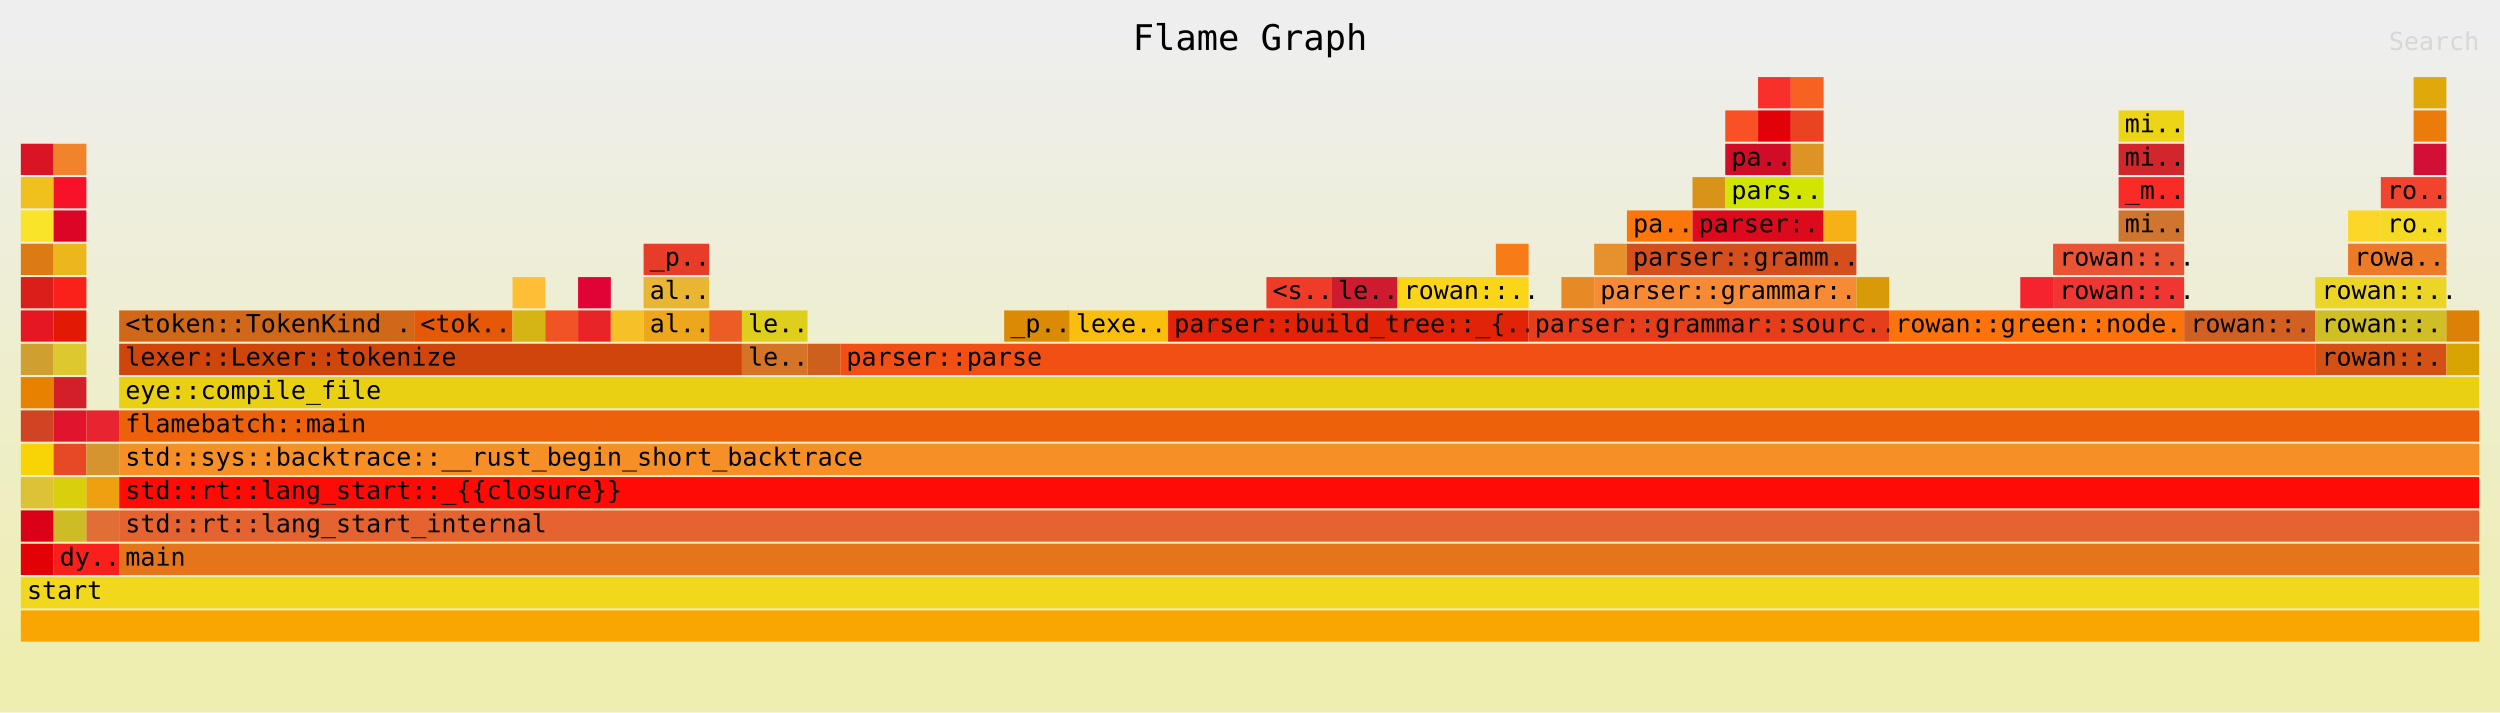
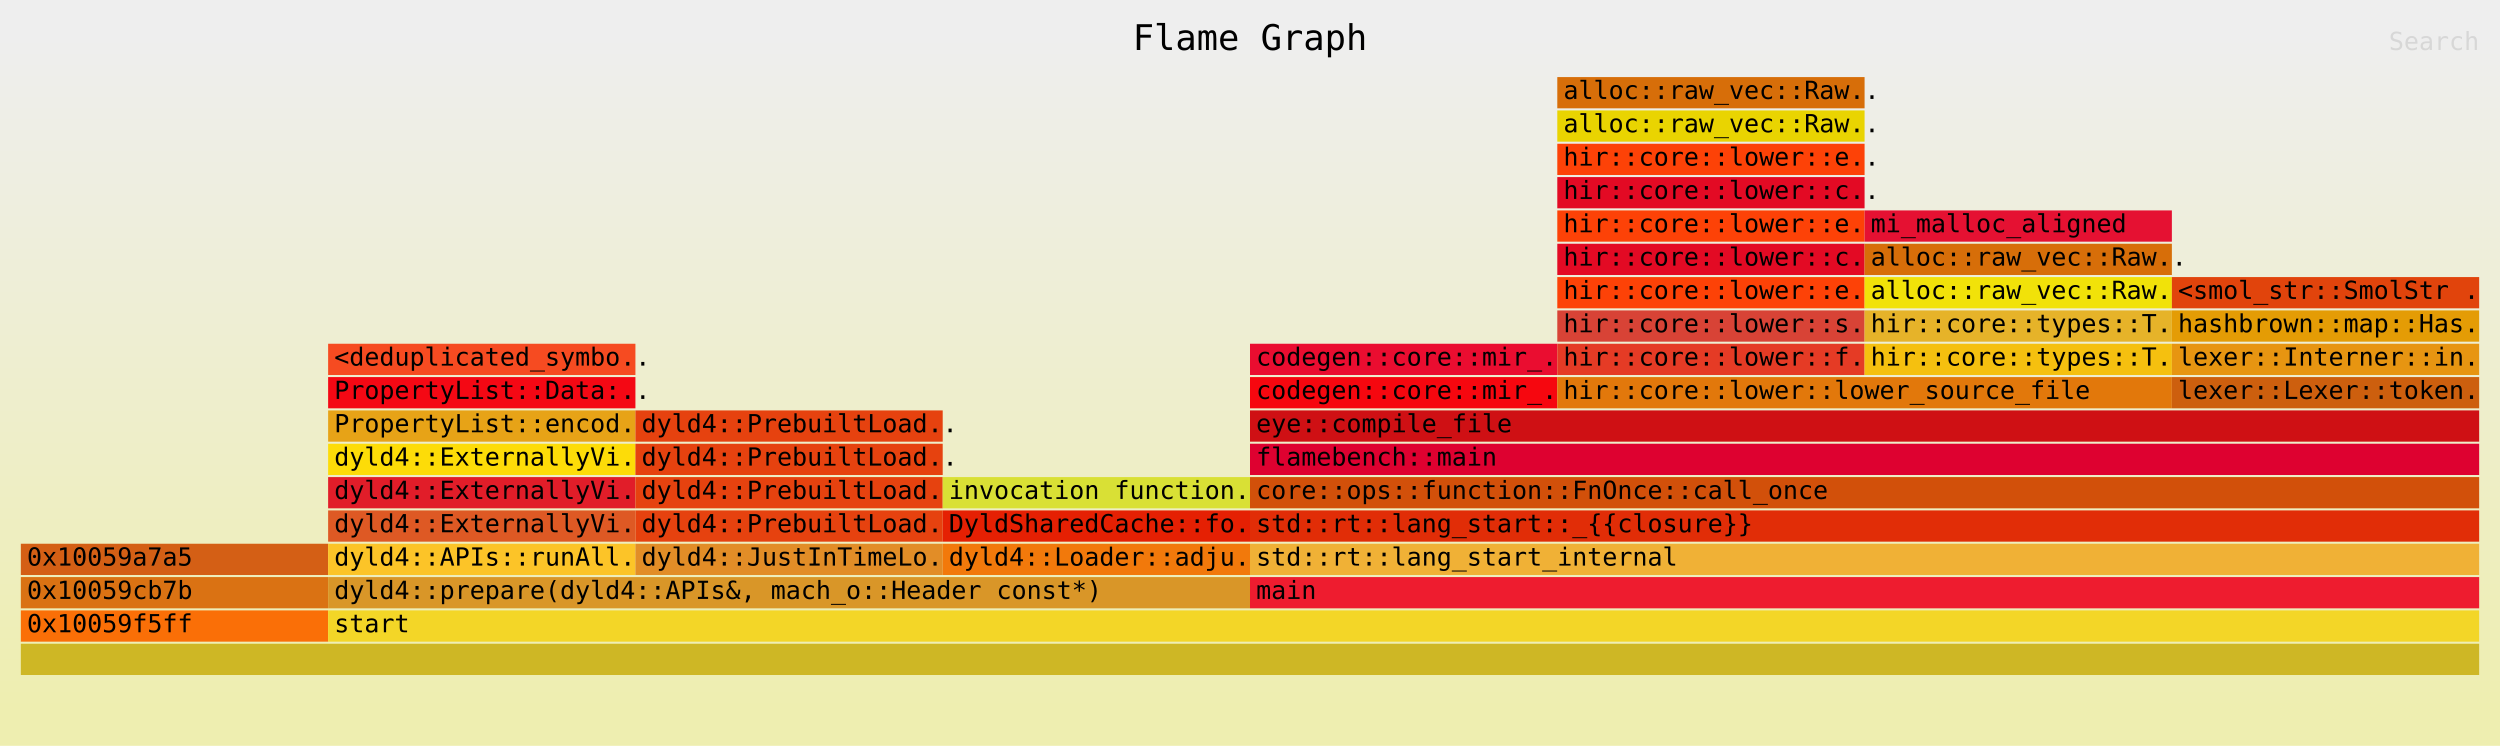
- <svg xmlns="http://www.w3.org/2000/svg" xmlns:ns1="http://github.com/jonhoo/inferno" version="1.1" width="1200" height="342" viewBox="0 0 1200 342">
+ <svg xmlns="http://www.w3.org/2000/svg" xmlns:ns1="http://github.com/jonhoo/inferno" version="1.1" width="1200" height="358" viewBox="0 0 1200 358">
  <defs>
    <linearGradient id="background" y1="0" y2="1" x1="0" x2="0">
      <stop stop-color="#eeeeee" offset="5%" />
      <stop stop-color="#eeeeb0" offset="95%" />
    </linearGradient>
  </defs>
  <style type="text/css">
text { font-family:monospace; font-size:12px }
#title { text-anchor:middle; font-size:17px; }
#matched { text-anchor:end; }
#search { text-anchor:end; opacity:0.1; cursor:pointer; }
#search:hover, #search.show { opacity:1; }
#subtitle { text-anchor:middle; font-color:rgb(160,160,160); }
#unzoom { cursor:pointer; }
#frames &gt; *:hover { stroke:black; stroke-width:0.5; cursor:pointer; }
.hide { display:none; }
.parent { opacity:0.5; }
</style>
-   <rect x="0" y="0" width="100%" height="342" fill="url(#background)" />
+   <rect x="0" y="0" width="100%" height="358" fill="url(#background)" />
  <text id="title" fill="rgb(0,0,0)" x="50%" y="24.00">Flame Graph</text>
-   <text id="details" fill="rgb(0,0,0)" x="10" y="325.00"> </text>
+   <text id="details" fill="rgb(0,0,0)" x="10" y="341.00"> </text>
  <text id="unzoom" class="hide" fill="rgb(0,0,0)" x="10" y="24.00">Reset Zoom</text>
  <text id="search" fill="rgb(0,0,0)" x="1190" y="24.00">Search</text>
-   <text id="matched" fill="rgb(0,0,0)" x="1190" y="325.00"> </text>
-   <svg id="frames" x="10" width="1180" total_samples="75">
-     <g>
-       <rect x="0%" y="261" width="1.333%" height="15" fill="rgb(227,0,7)" ns1:x="0" ns1:w="1" />
-       <text x="0.25%" y="271.50" />
-     </g>
-     <g>
-       <rect x="0%" y="245" width="1.333%" height="15" fill="rgb(217,0,24)" ns1:x="0" ns1:w="1" />
-       <text x="0.25%" y="255.50" />
-     </g>
-     <g>
-       <rect x="0%" y="229" width="1.333%" height="15" fill="rgb(221,193,54)" ns1:x="0" ns1:w="1" />
-       <text x="0.25%" y="239.50" />
-     </g>
-     <g>
-       <rect x="0%" y="213" width="1.333%" height="15" fill="rgb(248,212,6)" ns1:x="0" ns1:w="1" />
-       <text x="0.25%" y="223.50" />
-     </g>
-     <g>
-       <rect x="0%" y="197" width="1.333%" height="15" fill="rgb(208,68,35)" ns1:x="0" ns1:w="1" />
-       <text x="0.25%" y="207.50" />
-     </g>
-     <g>
-       <rect x="0%" y="181" width="1.333%" height="15" fill="rgb(232,128,0)" ns1:x="0" ns1:w="1" />
-       <text x="0.25%" y="191.50" />
-     </g>
-     <g>
-       <rect x="0%" y="165" width="1.333%" height="15" fill="rgb(207,160,47)" ns1:x="0" ns1:w="1" />
-       <text x="0.25%" y="175.50" />
-     </g>
-     <g>
-       <rect x="0%" y="149" width="1.333%" height="15" fill="rgb(228,23,34)" ns1:x="0" ns1:w="1" />
-       <text x="0.25%" y="159.50" />
-     </g>
-     <g>
-       <rect x="0%" y="133" width="1.333%" height="15" fill="rgb(218,30,26)" ns1:x="0" ns1:w="1" />
-       <text x="0.25%" y="143.50" />
-     </g>
-     <g>
-       <rect x="0%" y="117" width="1.333%" height="15" fill="rgb(220,122,19)" ns1:x="0" ns1:w="1" />
-       <text x="0.25%" y="127.50" />
-     </g>
-     <g>
-       <rect x="0%" y="101" width="1.333%" height="15" fill="rgb(250,228,42)" ns1:x="0" ns1:w="1" />
-       <text x="0.25%" y="111.50" />
-     </g>
-     <g>
-       <rect x="0%" y="85" width="1.333%" height="15" fill="rgb(240,193,28)" ns1:x="0" ns1:w="1" />
-       <text x="0.25%" y="95.50" />
-     </g>
-     <g>
-       <rect x="0%" y="69" width="1.333%" height="15" fill="rgb(216,20,37)" ns1:x="0" ns1:w="1" />
-       <text x="0.25%" y="79.50" />
-     </g>
-     <g>
-       <rect x="1.333%" y="245" width="1.333%" height="15" fill="rgb(206,188,39)" ns1:x="1" ns1:w="1" />
-       <text x="1.583%" y="255.50" />
-     </g>
-     <g>
-       <rect x="1.333%" y="229" width="1.333%" height="15" fill="rgb(217,207,13)" ns1:x="1" ns1:w="1" />
-       <text x="1.583%" y="239.50" />
-     </g>
-     <g>
-       <rect x="1.333%" y="213" width="1.333%" height="15" fill="rgb(231,73,38)" ns1:x="1" ns1:w="1" />
-       <text x="1.583%" y="223.50" />
-     </g>
-     <g>
-       <rect x="1.333%" y="197" width="1.333%" height="15" fill="rgb(225,20,46)" ns1:x="1" ns1:w="1" />
-       <text x="1.583%" y="207.50" />
-     </g>
-     <g>
-       <rect x="1.333%" y="181" width="1.333%" height="15" fill="rgb(210,31,41)" ns1:x="1" ns1:w="1" />
-       <text x="1.583%" y="191.50" />
-     </g>
-     <g>
-       <rect x="1.333%" y="165" width="1.333%" height="15" fill="rgb(221,200,47)" ns1:x="1" ns1:w="1" />
-       <text x="1.583%" y="175.50" />
-     </g>
-     <g>
-       <rect x="1.333%" y="149" width="1.333%" height="15" fill="rgb(226,26,5)" ns1:x="1" ns1:w="1" />
-       <text x="1.583%" y="159.50" />
-     </g>
-     <g>
-       <rect x="1.333%" y="133" width="1.333%" height="15" fill="rgb(249,33,26)" ns1:x="1" ns1:w="1" />
-       <text x="1.583%" y="143.50" />
-     </g>
-     <g>
-       <rect x="1.333%" y="117" width="1.333%" height="15" fill="rgb(235,183,28)" ns1:x="1" ns1:w="1" />
-       <text x="1.583%" y="127.50" />
-     </g>
-     <g>
-       <rect x="1.333%" y="101" width="1.333%" height="15" fill="rgb(221,5,38)" ns1:x="1" ns1:w="1" />
-       <text x="1.583%" y="111.50" />
-     </g>
-     <g>
-       <rect x="1.333%" y="85" width="1.333%" height="15" fill="rgb(247,18,42)" ns1:x="1" ns1:w="1" />
-       <text x="1.583%" y="95.50" />
-     </g>
-     <g>
-       <rect x="1.333%" y="69" width="1.333%" height="15" fill="rgb(241,131,45)" ns1:x="1" ns1:w="1" />
-       <text x="1.583%" y="79.50" />
-     </g>
-     <g>
-       <rect x="1.333%" y="261" width="2.667%" height="15" fill="rgb(249,31,29)" ns1:x="1" ns1:w="2" />
-       <text x="1.583%" y="271.50">dy..</text>
-     </g>
-     <g>
-       <rect x="2.667%" y="245" width="1.333%" height="15" fill="rgb(225,111,53)" ns1:x="2" ns1:w="1" />
-       <text x="2.917%" y="255.50" />
-     </g>
-     <g>
-       <rect x="2.667%" y="229" width="1.333%" height="15" fill="rgb(238,160,17)" ns1:x="2" ns1:w="1" />
-       <text x="2.917%" y="239.50" />
-     </g>
-     <g>
-       <rect x="2.667%" y="213" width="1.333%" height="15" fill="rgb(214,148,48)" ns1:x="2" ns1:w="1" />
-       <text x="2.917%" y="223.50" />
-     </g>
-     <g>
-       <rect x="2.667%" y="197" width="1.333%" height="15" fill="rgb(232,36,49)" ns1:x="2" ns1:w="1" />
-       <text x="2.917%" y="207.50" />
-     </g>
-     <g>
-       <rect x="4%" y="149" width="12%" height="15" fill="rgb(209,103,24)" ns1:x="3" ns1:w="9" />
-       <text x="4.25%" y="159.50">&lt;token::TokenKind ..</text>
-     </g>
-     <g>
-       <rect x="16%" y="149" width="4%" height="15" fill="rgb(229,88,8)" ns1:x="12" ns1:w="3" />
-       <text x="16.25%" y="159.50">&lt;tok..</text>
-     </g>
-     <g>
-       <rect x="20%" y="149" width="1.333%" height="15" fill="rgb(213,181,19)" ns1:x="15" ns1:w="1" />
-       <text x="20.25%" y="159.50" />
-     </g>
-     <g>
-       <rect x="20%" y="133" width="1.333%" height="15" fill="rgb(254,191,54)" ns1:x="15" ns1:w="1" />
-       <text x="20.25%" y="143.50" />
-     </g>
-     <g>
-       <rect x="21.333%" y="149" width="1.333%" height="15" fill="rgb(241,83,37)" ns1:x="16" ns1:w="1" />
-       <text x="21.583%" y="159.50" />
-     </g>
-     <g>
-       <rect x="22.667%" y="149" width="1.333%" height="15" fill="rgb(233,36,39)" ns1:x="17" ns1:w="1" />
-       <text x="22.917%" y="159.50" />
-     </g>
-     <g>
-       <rect x="22.667%" y="133" width="1.333%" height="15" fill="rgb(226,3,54)" ns1:x="17" ns1:w="1" />
-       <text x="22.917%" y="143.50" />
-     </g>
-     <g>
-       <rect x="24%" y="149" width="1.333%" height="15" fill="rgb(245,192,40)" ns1:x="18" ns1:w="1" />
-       <text x="24.25%" y="159.50" />
-     </g>
-     <g>
-       <rect x="25.333%" y="149" width="2.667%" height="15" fill="rgb(238,167,29)" ns1:x="19" ns1:w="2" />
-       <text x="25.583%" y="159.50">al..</text>
-     </g>
-     <g>
-       <rect x="25.333%" y="133" width="2.667%" height="15" fill="rgb(232,182,51)" ns1:x="19" ns1:w="2" />
-       <text x="25.583%" y="143.50">al..</text>
-     </g>
-     <g>
-       <rect x="25.333%" y="117" width="2.667%" height="15" fill="rgb(231,60,39)" ns1:x="19" ns1:w="2" />
-       <text x="25.583%" y="127.50">_p..</text>
-     </g>
-     <g>
-       <rect x="4%" y="165" width="25.333%" height="15" fill="rgb(208,69,12)" ns1:x="3" ns1:w="19" />
-       <text x="4.25%" y="175.50">lexer::Lexer::tokenize</text>
-     </g>
-     <g>
-       <rect x="28%" y="149" width="1.333%" height="15" fill="rgb(235,93,37)" ns1:x="21" ns1:w="1" />
-       <text x="28.25%" y="159.50" />
-     </g>
-     <g>
-       <rect x="29.333%" y="165" width="2.667%" height="15" fill="rgb(213,116,39)" ns1:x="22" ns1:w="2" />
-       <text x="29.583%" y="175.50">le..</text>
-     </g>
-     <g>
-       <rect x="29.333%" y="149" width="2.667%" height="15" fill="rgb(222,207,29)" ns1:x="22" ns1:w="2" />
-       <text x="29.583%" y="159.50">le..</text>
-     </g>
-     <g>
-       <rect x="32%" y="165" width="1.333%" height="15" fill="rgb(206,96,30)" ns1:x="24" ns1:w="1" />
-       <text x="32.25%" y="175.50" />
-     </g>
-     <g>
-       <rect x="40%" y="149" width="2.667%" height="15" fill="rgb(218,138,4)" ns1:x="30" ns1:w="2" />
-       <text x="40.25%" y="159.50">_p..</text>
-     </g>
-     <g>
-       <rect x="42.667%" y="149" width="4%" height="15" fill="rgb(250,191,14)" ns1:x="32" ns1:w="3" />
-       <text x="42.917%" y="159.50">lexe..</text>
-     </g>
-     <g>
-       <rect x="50.667%" y="133" width="2.667%" height="15" fill="rgb(239,60,40)" ns1:x="38" ns1:w="2" />
-       <text x="50.917%" y="143.50">&lt;s..</text>
-     </g>
-     <g>
-       <rect x="53.333%" y="133" width="2.667%" height="15" fill="rgb(206,27,48)" ns1:x="40" ns1:w="2" />
-       <text x="53.583%" y="143.50">le..</text>
-     </g>
-     <g>
-       <rect x="46.667%" y="149" width="14.667%" height="15" fill="rgb(225,35,8)" ns1:x="35" ns1:w="11" />
-       <text x="46.917%" y="159.50">parser::build_tree::_{..</text>
-     </g>
-     <g>
-       <rect x="56%" y="133" width="5.333%" height="15" fill="rgb(250,213,24)" ns1:x="42" ns1:w="4" />
-       <text x="56.25%" y="143.50">rowan::..</text>
-     </g>
-     <g>
-       <rect x="60%" y="117" width="1.333%" height="15" fill="rgb(247,123,22)" ns1:x="45" ns1:w="1" />
-       <text x="60.25%" y="127.50" />
-     </g>
-     <g>
-       <rect x="62.667%" y="133" width="1.333%" height="15" fill="rgb(231,138,38)" ns1:x="47" ns1:w="1" />
-       <text x="62.917%" y="143.50" />
-     </g>
-     <g>
-       <rect x="64%" y="117" width="1.333%" height="15" fill="rgb(231,145,46)" ns1:x="48" ns1:w="1" />
-       <text x="64.25%" y="127.50" />
-     </g>
-     <g>
-       <rect x="65.333%" y="101" width="2.667%" height="15" fill="rgb(251,118,11)" ns1:x="49" ns1:w="2" />
-       <text x="65.583%" y="111.50">pa..</text>
-     </g>
-     <g>
-       <rect x="68%" y="85" width="1.333%" height="15" fill="rgb(217,147,25)" ns1:x="51" ns1:w="1" />
-       <text x="68.25%" y="95.50" />
-     </g>
-     <g>
-       <rect x="69.333%" y="53" width="1.333%" height="15" fill="rgb(247,81,37)" ns1:x="52" ns1:w="1" />
-       <text x="69.583%" y="63.50" />
-     </g>
-     <g>
-       <rect x="69.333%" y="69" width="2.667%" height="15" fill="rgb(209,12,38)" ns1:x="52" ns1:w="2" />
-       <text x="69.583%" y="79.50">pa..</text>
-     </g>
-     <g>
-       <rect x="70.667%" y="53" width="1.333%" height="15" fill="rgb(227,1,9)" ns1:x="53" ns1:w="1" />
-       <text x="70.917%" y="63.50" />
-     </g>
-     <g>
-       <rect x="70.667%" y="37" width="1.333%" height="15" fill="rgb(248,47,43)" ns1:x="53" ns1:w="1" />
-       <text x="70.917%" y="47.50" />
-     </g>
-     <g>
-       <rect x="68%" y="101" width="5.333%" height="15" fill="rgb(221,10,30)" ns1:x="51" ns1:w="4" />
-       <text x="68.25%" y="111.50">parser:..</text>
-     </g>
-     <g>
-       <rect x="69.333%" y="85" width="4%" height="15" fill="rgb(210,229,1)" ns1:x="52" ns1:w="3" />
-       <text x="69.583%" y="95.50">pars..</text>
-     </g>
-     <g>
-       <rect x="72%" y="69" width="1.333%" height="15" fill="rgb(222,148,37)" ns1:x="54" ns1:w="1" />
-       <text x="72.25%" y="79.50" />
-     </g>
-     <g>
-       <rect x="72%" y="53" width="1.333%" height="15" fill="rgb(234,67,33)" ns1:x="54" ns1:w="1" />
-       <text x="72.25%" y="63.50" />
-     </g>
-     <g>
-       <rect x="72%" y="37" width="1.333%" height="15" fill="rgb(247,98,35)" ns1:x="54" ns1:w="1" />
-       <text x="72.25%" y="47.50" />
-     </g>
-     <g>
-       <rect x="64%" y="133" width="10.667%" height="15" fill="rgb(247,138,52)" ns1:x="48" ns1:w="8" />
-       <text x="64.25%" y="143.50">parser::grammar:..</text>
-     </g>
-     <g>
-       <rect x="65.333%" y="117" width="9.333%" height="15" fill="rgb(213,79,30)" ns1:x="49" ns1:w="7" />
-       <text x="65.583%" y="127.50">parser::gramm..</text>
-     </g>
-     <g>
-       <rect x="73.333%" y="101" width="1.333%" height="15" fill="rgb(246,177,23)" ns1:x="55" ns1:w="1" />
-       <text x="73.583%" y="111.50" />
-     </g>
-     <g>
-       <rect x="61.333%" y="149" width="14.667%" height="15" fill="rgb(230,62,27)" ns1:x="46" ns1:w="11" />
-       <text x="61.583%" y="159.50">parser::grammar::sourc..</text>
-     </g>
-     <g>
-       <rect x="74.667%" y="133" width="1.333%" height="15" fill="rgb(216,154,8)" ns1:x="56" ns1:w="1" />
-       <text x="74.917%" y="143.50" />
-     </g>
-     <g>
-       <rect x="81.333%" y="133" width="1.333%" height="15" fill="rgb(244,35,45)" ns1:x="61" ns1:w="1" />
-       <text x="81.583%" y="143.50" />
-     </g>
-     <g>
-       <rect x="76%" y="149" width="12%" height="15" fill="rgb(251,115,12)" ns1:x="57" ns1:w="9" />
-       <text x="76.25%" y="159.50">rowan::green::node..</text>
-     </g>
-     <g>
-       <rect x="82.667%" y="133" width="5.333%" height="15" fill="rgb(240,54,50)" ns1:x="62" ns1:w="4" />
-       <text x="82.917%" y="143.50">rowan::..</text>
-     </g>
-     <g>
-       <rect x="82.667%" y="117" width="5.333%" height="15" fill="rgb(233,84,52)" ns1:x="62" ns1:w="4" />
-       <text x="82.917%" y="127.50">rowan::..</text>
-     </g>
-     <g>
-       <rect x="85.333%" y="101" width="2.667%" height="15" fill="rgb(207,117,47)" ns1:x="64" ns1:w="2" />
-       <text x="85.583%" y="111.50">mi..</text>
-     </g>
-     <g>
-       <rect x="85.333%" y="85" width="2.667%" height="15" fill="rgb(249,43,39)" ns1:x="64" ns1:w="2" />
-       <text x="85.583%" y="95.50">_m..</text>
-     </g>
-     <g>
-       <rect x="85.333%" y="69" width="2.667%" height="15" fill="rgb(209,38,44)" ns1:x="64" ns1:w="2" />
-       <text x="85.583%" y="79.50">mi..</text>
-     </g>
-     <g>
-       <rect x="85.333%" y="53" width="2.667%" height="15" fill="rgb(236,212,23)" ns1:x="64" ns1:w="2" />
-       <text x="85.583%" y="63.50">mi..</text>
-     </g>
-     <g>
-       <rect x="33.333%" y="165" width="60%" height="15" fill="rgb(242,79,21)" ns1:x="25" ns1:w="45" />
-       <text x="33.583%" y="175.50">parser::parse</text>
-     </g>
-     <g>
-       <rect x="88%" y="149" width="5.333%" height="15" fill="rgb(211,96,35)" ns1:x="66" ns1:w="4" />
-       <text x="88.25%" y="159.50">rowan::..</text>
-     </g>
-     <g>
-       <rect x="94.667%" y="101" width="1.333%" height="15" fill="rgb(253,215,40)" ns1:x="71" ns1:w="1" />
-       <text x="94.917%" y="111.50" />
-     </g>
-     <g>
-       <rect x="93.333%" y="165" width="5.333%" height="15" fill="rgb(211,81,21)" ns1:x="70" ns1:w="4" />
-       <text x="93.583%" y="175.50">rowan::..</text>
-     </g>
-     <g>
-       <rect x="93.333%" y="149" width="5.333%" height="15" fill="rgb(208,190,38)" ns1:x="70" ns1:w="4" />
-       <text x="93.583%" y="159.50">rowan::..</text>
-     </g>
-     <g>
-       <rect x="93.333%" y="133" width="5.333%" height="15" fill="rgb(235,213,38)" ns1:x="70" ns1:w="4" />
-       <text x="93.583%" y="143.50">rowan::..</text>
-     </g>
-     <g>
-       <rect x="94.667%" y="117" width="4%" height="15" fill="rgb(237,122,38)" ns1:x="71" ns1:w="3" />
-       <text x="94.917%" y="127.50">rowa..</text>
-     </g>
-     <g>
-       <rect x="96%" y="101" width="2.667%" height="15" fill="rgb(244,218,35)" ns1:x="72" ns1:w="2" />
-       <text x="96.25%" y="111.50">ro..</text>
-     </g>
-     <g>
-       <rect x="96%" y="85" width="2.667%" height="15" fill="rgb(240,68,47)" ns1:x="72" ns1:w="2" />
-       <text x="96.25%" y="95.50">ro..</text>
-     </g>
-     <g>
-       <rect x="97.333%" y="69" width="1.333%" height="15" fill="rgb(210,16,53)" ns1:x="73" ns1:w="1" />
-       <text x="97.583%" y="79.50" />
-     </g>
-     <g>
-       <rect x="97.333%" y="53" width="1.333%" height="15" fill="rgb(235,124,12)" ns1:x="73" ns1:w="1" />
-       <text x="97.583%" y="63.50" />
-     </g>
-     <g>
-       <rect x="97.333%" y="37" width="1.333%" height="15" fill="rgb(224,169,11)" ns1:x="73" ns1:w="1" />
-       <text x="97.583%" y="47.50" />
-     </g>
-     <g>
-       <rect x="0%" y="293" width="100%" height="15" fill="rgb(250,166,2)" ns1:x="0" ns1:w="75" />
-       <text x="0.25%" y="303.50" />
-     </g>
-     <g>
-       <rect x="0%" y="277" width="100%" height="15" fill="rgb(242,216,29)" ns1:x="0" ns1:w="75" />
-       <text x="0.25%" y="287.50">start</text>
-     </g>
-     <g>
-       <rect x="4%" y="261" width="96%" height="15" fill="rgb(230,116,27)" ns1:x="3" ns1:w="72" />
-       <text x="4.25%" y="271.50">main</text>
-     </g>
-     <g>
-       <rect x="4%" y="245" width="96%" height="15" fill="rgb(228,99,48)" ns1:x="3" ns1:w="72" />
-       <text x="4.25%" y="255.50">std::rt::lang_start_internal</text>
-     </g>
-     <g>
-       <rect x="4%" y="229" width="96%" height="15" fill="rgb(253,11,6)" ns1:x="3" ns1:w="72" />
-       <text x="4.25%" y="239.50">std::rt::lang_start::_{{closure}}</text>
-     </g>
-     <g>
-       <rect x="4%" y="213" width="96%" height="15" fill="rgb(247,143,39)" ns1:x="3" ns1:w="72" />
-       <text x="4.25%" y="223.50">std::sys::backtrace::__rust_begin_short_backtrace</text>
-     </g>
-     <g>
-       <rect x="4%" y="197" width="96%" height="15" fill="rgb(236,97,10)" ns1:x="3" ns1:w="72" />
-       <text x="4.25%" y="207.50">flamebatch::main</text>
-     </g>
-     <g>
-       <rect x="4%" y="181" width="96%" height="15" fill="rgb(233,208,19)" ns1:x="3" ns1:w="72" />
-       <text x="4.25%" y="191.50">eye::compile_file</text>
-     </g>
-     <g>
-       <rect x="98.667%" y="165" width="1.333%" height="15" fill="rgb(216,164,2)" ns1:x="74" ns1:w="1" />
-       <text x="98.917%" y="175.50" />
-     </g>
-     <g>
-       <rect x="98.667%" y="149" width="1.333%" height="15" fill="rgb(220,129,5)" ns1:x="74" ns1:w="1" />
-       <text x="98.917%" y="159.50" />
+   <text id="matched" fill="rgb(0,0,0)" x="1190" y="341.00"> </text>
+   <svg id="frames" x="10" width="1180" total_samples="8">
+     <g>
+       <rect x="0%" y="293" width="12.5%" height="15" fill="rgb(250,111,7)" ns1:x="0" ns1:w="1" />
+       <text x="0.25%" y="303.50">0x10059f5ff</text>
+     </g>
+     <g>
+       <rect x="0%" y="277" width="12.5%" height="15" fill="rgb(218,114,19)" ns1:x="0" ns1:w="1" />
+       <text x="0.25%" y="287.50">0x10059cb7b</text>
+     </g>
+     <g>
+       <rect x="0%" y="261" width="12.5%" height="15" fill="rgb(212,95,21)" ns1:x="0" ns1:w="1" />
+       <text x="0.25%" y="271.50">0x10059a7a5</text>
+     </g>
+     <g>
+       <rect x="12.5%" y="261" width="12.5%" height="15" fill="rgb(252,196,40)" ns1:x="1" ns1:w="1" />
+       <text x="12.75%" y="271.50">dyld4::APIs::runAll..</text>
+     </g>
+     <g>
+       <rect x="12.5%" y="245" width="12.5%" height="15" fill="rgb(222,89,36)" ns1:x="1" ns1:w="1" />
+       <text x="12.75%" y="255.50">dyld4::ExternallyVi..</text>
+     </g>
+     <g>
+       <rect x="12.5%" y="229" width="12.5%" height="15" fill="rgb(225,29,41)" ns1:x="1" ns1:w="1" />
+       <text x="12.75%" y="239.50">dyld4::ExternallyVi..</text>
+     </g>
+     <g>
+       <rect x="12.5%" y="213" width="12.5%" height="15" fill="rgb(253,220,8)" ns1:x="1" ns1:w="1" />
+       <text x="12.75%" y="223.50">dyld4::ExternallyVi..</text>
+     </g>
+     <g>
+       <rect x="12.5%" y="197" width="12.5%" height="15" fill="rgb(231,163,23)" ns1:x="1" ns1:w="1" />
+       <text x="12.75%" y="207.50">PropertyList::encod..</text>
+     </g>
+     <g>
+       <rect x="12.5%" y="181" width="12.5%" height="15" fill="rgb(244,8,20)" ns1:x="1" ns1:w="1" />
+       <text x="12.75%" y="191.50">PropertyList::Data:..</text>
+     </g>
+     <g>
+       <rect x="12.5%" y="165" width="12.5%" height="15" fill="rgb(246,75,33)" ns1:x="1" ns1:w="1" />
+       <text x="12.75%" y="175.50">&lt;deduplicated_symbo..</text>
+     </g>
+     <g>
+       <rect x="25%" y="261" width="12.5%" height="15" fill="rgb(226,141,39)" ns1:x="2" ns1:w="1" />
+       <text x="25.25%" y="271.50">dyld4::JustInTimeLo..</text>
+     </g>
+     <g>
+       <rect x="25%" y="245" width="12.5%" height="15" fill="rgb(230,66,15)" ns1:x="2" ns1:w="1" />
+       <text x="25.25%" y="255.50">dyld4::PrebuiltLoad..</text>
+     </g>
+     <g>
+       <rect x="25%" y="229" width="12.5%" height="15" fill="rgb(230,66,15)" ns1:x="2" ns1:w="1" />
+       <text x="25.25%" y="239.50">dyld4::PrebuiltLoad..</text>
+     </g>
+     <g>
+       <rect x="25%" y="213" width="12.5%" height="15" fill="rgb(230,66,15)" ns1:x="2" ns1:w="1" />
+       <text x="25.25%" y="223.50">dyld4::PrebuiltLoad..</text>
+     </g>
+     <g>
+       <rect x="25%" y="197" width="12.5%" height="15" fill="rgb(230,66,15)" ns1:x="2" ns1:w="1" />
+       <text x="25.25%" y="207.50">dyld4::PrebuiltLoad..</text>
+     </g>
+     <g>
+       <rect x="12.5%" y="277" width="37.5%" height="15" fill="rgb(217,150,40)" ns1:x="1" ns1:w="3" />
+       <text x="12.75%" y="287.50">dyld4::prepare(dyld4::APIs&amp;, mach_o::Header const*)</text>
+     </g>
+     <g>
+       <rect x="37.5%" y="261" width="12.5%" height="15" fill="rgb(242,121,11)" ns1:x="3" ns1:w="1" />
+       <text x="37.75%" y="271.50">dyld4::Loader::adju..</text>
+     </g>
+     <g>
+       <rect x="37.5%" y="245" width="12.5%" height="15" fill="rgb(229,32,3)" ns1:x="3" ns1:w="1" />
+       <text x="37.75%" y="255.50">DyldSharedCache::fo..</text>
+     </g>
+     <g>
+       <rect x="37.5%" y="229" width="12.5%" height="15" fill="rgb(217,224,53)" ns1:x="3" ns1:w="1" />
+       <text x="37.75%" y="239.50">invocation function..</text>
+     </g>
+     <g>
+       <rect x="50%" y="181" width="12.5%" height="15" fill="rgb(246,7,15)" ns1:x="4" ns1:w="1" />
+       <text x="50.25%" y="191.50">codegen::core::mir_..</text>
+     </g>
+     <g>
+       <rect x="50%" y="165" width="12.5%" height="15" fill="rgb(234,13,48)" ns1:x="4" ns1:w="1" />
+       <text x="50.25%" y="175.50">codegen::core::mir_..</text>
+     </g>
+     <g>
+       <rect x="62.5%" y="165" width="12.5%" height="15" fill="rgb(229,59,37)" ns1:x="5" ns1:w="1" />
+       <text x="62.75%" y="175.50">hir::core::lower::f..</text>
+     </g>
+     <g>
+       <rect x="62.5%" y="149" width="12.5%" height="15" fill="rgb(216,67,54)" ns1:x="5" ns1:w="1" />
+       <text x="62.75%" y="159.50">hir::core::lower::s..</text>
+     </g>
+     <g>
+       <rect x="62.5%" y="133" width="12.5%" height="15" fill="rgb(253,66,7)" ns1:x="5" ns1:w="1" />
+       <text x="62.75%" y="143.50">hir::core::lower::e..</text>
+     </g>
+     <g>
+       <rect x="62.5%" y="117" width="12.5%" height="15" fill="rgb(227,10,36)" ns1:x="5" ns1:w="1" />
+       <text x="62.75%" y="127.50">hir::core::lower::c..</text>
+     </g>
+     <g>
+       <rect x="62.5%" y="101" width="12.5%" height="15" fill="rgb(253,66,7)" ns1:x="5" ns1:w="1" />
+       <text x="62.75%" y="111.50">hir::core::lower::e..</text>
+     </g>
+     <g>
+       <rect x="62.5%" y="85" width="12.5%" height="15" fill="rgb(227,10,36)" ns1:x="5" ns1:w="1" />
+       <text x="62.75%" y="95.50">hir::core::lower::c..</text>
+     </g>
+     <g>
+       <rect x="62.5%" y="69" width="12.5%" height="15" fill="rgb(253,66,7)" ns1:x="5" ns1:w="1" />
+       <text x="62.75%" y="79.50">hir::core::lower::e..</text>
+     </g>
+     <g>
+       <rect x="62.5%" y="53" width="12.5%" height="15" fill="rgb(233,212,1)" ns1:x="5" ns1:w="1" />
+       <text x="62.75%" y="63.50">alloc::raw_vec::Raw..</text>
+     </g>
+     <g>
+       <rect x="62.5%" y="37" width="12.5%" height="15" fill="rgb(215,110,9)" ns1:x="5" ns1:w="1" />
+       <text x="62.75%" y="47.50">alloc::raw_vec::Raw..</text>
+     </g>
+     <g>
+       <rect x="62.5%" y="181" width="25%" height="15" fill="rgb(226,120,11)" ns1:x="5" ns1:w="2" />
+       <text x="62.75%" y="191.50">hir::core::lower::lower_source_file</text>
+     </g>
+     <g>
+       <rect x="75%" y="165" width="12.5%" height="15" fill="rgb(245,192,15)" ns1:x="6" ns1:w="1" />
+       <text x="75.25%" y="175.50">hir::core::types::T..</text>
+     </g>
+     <g>
+       <rect x="75%" y="149" width="12.5%" height="15" fill="rgb(230,179,41)" ns1:x="6" ns1:w="1" />
+       <text x="75.25%" y="159.50">hir::core::types::T..</text>
+     </g>
+     <g>
+       <rect x="75%" y="133" width="12.5%" height="15" fill="rgb(241,226,9)" ns1:x="6" ns1:w="1" />
+       <text x="75.25%" y="143.50">alloc::raw_vec::Raw..</text>
+     </g>
+     <g>
+       <rect x="75%" y="117" width="12.5%" height="15" fill="rgb(215,110,9)" ns1:x="6" ns1:w="1" />
+       <text x="75.25%" y="127.50">alloc::raw_vec::Raw..</text>
+     </g>
+     <g>
+       <rect x="75%" y="101" width="12.5%" height="15" fill="rgb(229,17,50)" ns1:x="6" ns1:w="1" />
+       <text x="75.25%" y="111.50">mi_malloc_aligned</text>
+     </g>
+     <g>
+       <rect x="0%" y="309" width="100%" height="15" fill="rgb(206,183,37)" ns1:x="0" ns1:w="8" />
+       <text x="0.25%" y="319.50" />
+     </g>
+     <g>
+       <rect x="12.5%" y="293" width="87.5%" height="15" fill="rgb(243,214,39)" ns1:x="1" ns1:w="7" />
+       <text x="12.75%" y="303.50">start</text>
+     </g>
+     <g>
+       <rect x="50%" y="277" width="50%" height="15" fill="rgb(238,28,47)" ns1:x="4" ns1:w="4" />
+       <text x="50.25%" y="287.50">main</text>
+     </g>
+     <g>
+       <rect x="50%" y="261" width="50%" height="15" fill="rgb(240,177,54)" ns1:x="4" ns1:w="4" />
+       <text x="50.25%" y="271.50">std::rt::lang_start_internal</text>
+     </g>
+     <g>
+       <rect x="50%" y="245" width="50%" height="15" fill="rgb(225,45,7)" ns1:x="4" ns1:w="4" />
+       <text x="50.25%" y="255.50">std::rt::lang_start::_{{closure}}</text>
+     </g>
+     <g>
+       <rect x="50%" y="229" width="50%" height="15" fill="rgb(210,80,10)" ns1:x="4" ns1:w="4" />
+       <text x="50.25%" y="239.50">core::ops::function::FnOnce::call_once</text>
+     </g>
+     <g>
+       <rect x="50%" y="213" width="50%" height="15" fill="rgb(222,1,48)" ns1:x="4" ns1:w="4" />
+       <text x="50.25%" y="223.50">flamebench::main</text>
+     </g>
+     <g>
+       <rect x="50%" y="197" width="50%" height="15" fill="rgb(207,16,20)" ns1:x="4" ns1:w="4" />
+       <text x="50.25%" y="207.50">eye::compile_file</text>
+     </g>
+     <g>
+       <rect x="87.5%" y="181" width="12.5%" height="15" fill="rgb(205,95,14)" ns1:x="7" ns1:w="1" />
+       <text x="87.75%" y="191.50">lexer::Lexer::token..</text>
+     </g>
+     <g>
+       <rect x="87.5%" y="165" width="12.5%" height="15" fill="rgb(231,149,17)" ns1:x="7" ns1:w="1" />
+       <text x="87.75%" y="175.50">lexer::Interner::in..</text>
+     </g>
+     <g>
+       <rect x="87.5%" y="149" width="12.5%" height="15" fill="rgb(228,156,5)" ns1:x="7" ns1:w="1" />
+       <text x="87.75%" y="159.50">hashbrown::map::Has..</text>
+     </g>
+     <g>
+       <rect x="87.5%" y="133" width="12.5%" height="15" fill="rgb(225,68,12)" ns1:x="7" ns1:w="1" />
+       <text x="87.75%" y="143.50">&lt;smol_str::SmolStr ..</text>
    </g>
  </svg>
</svg>
